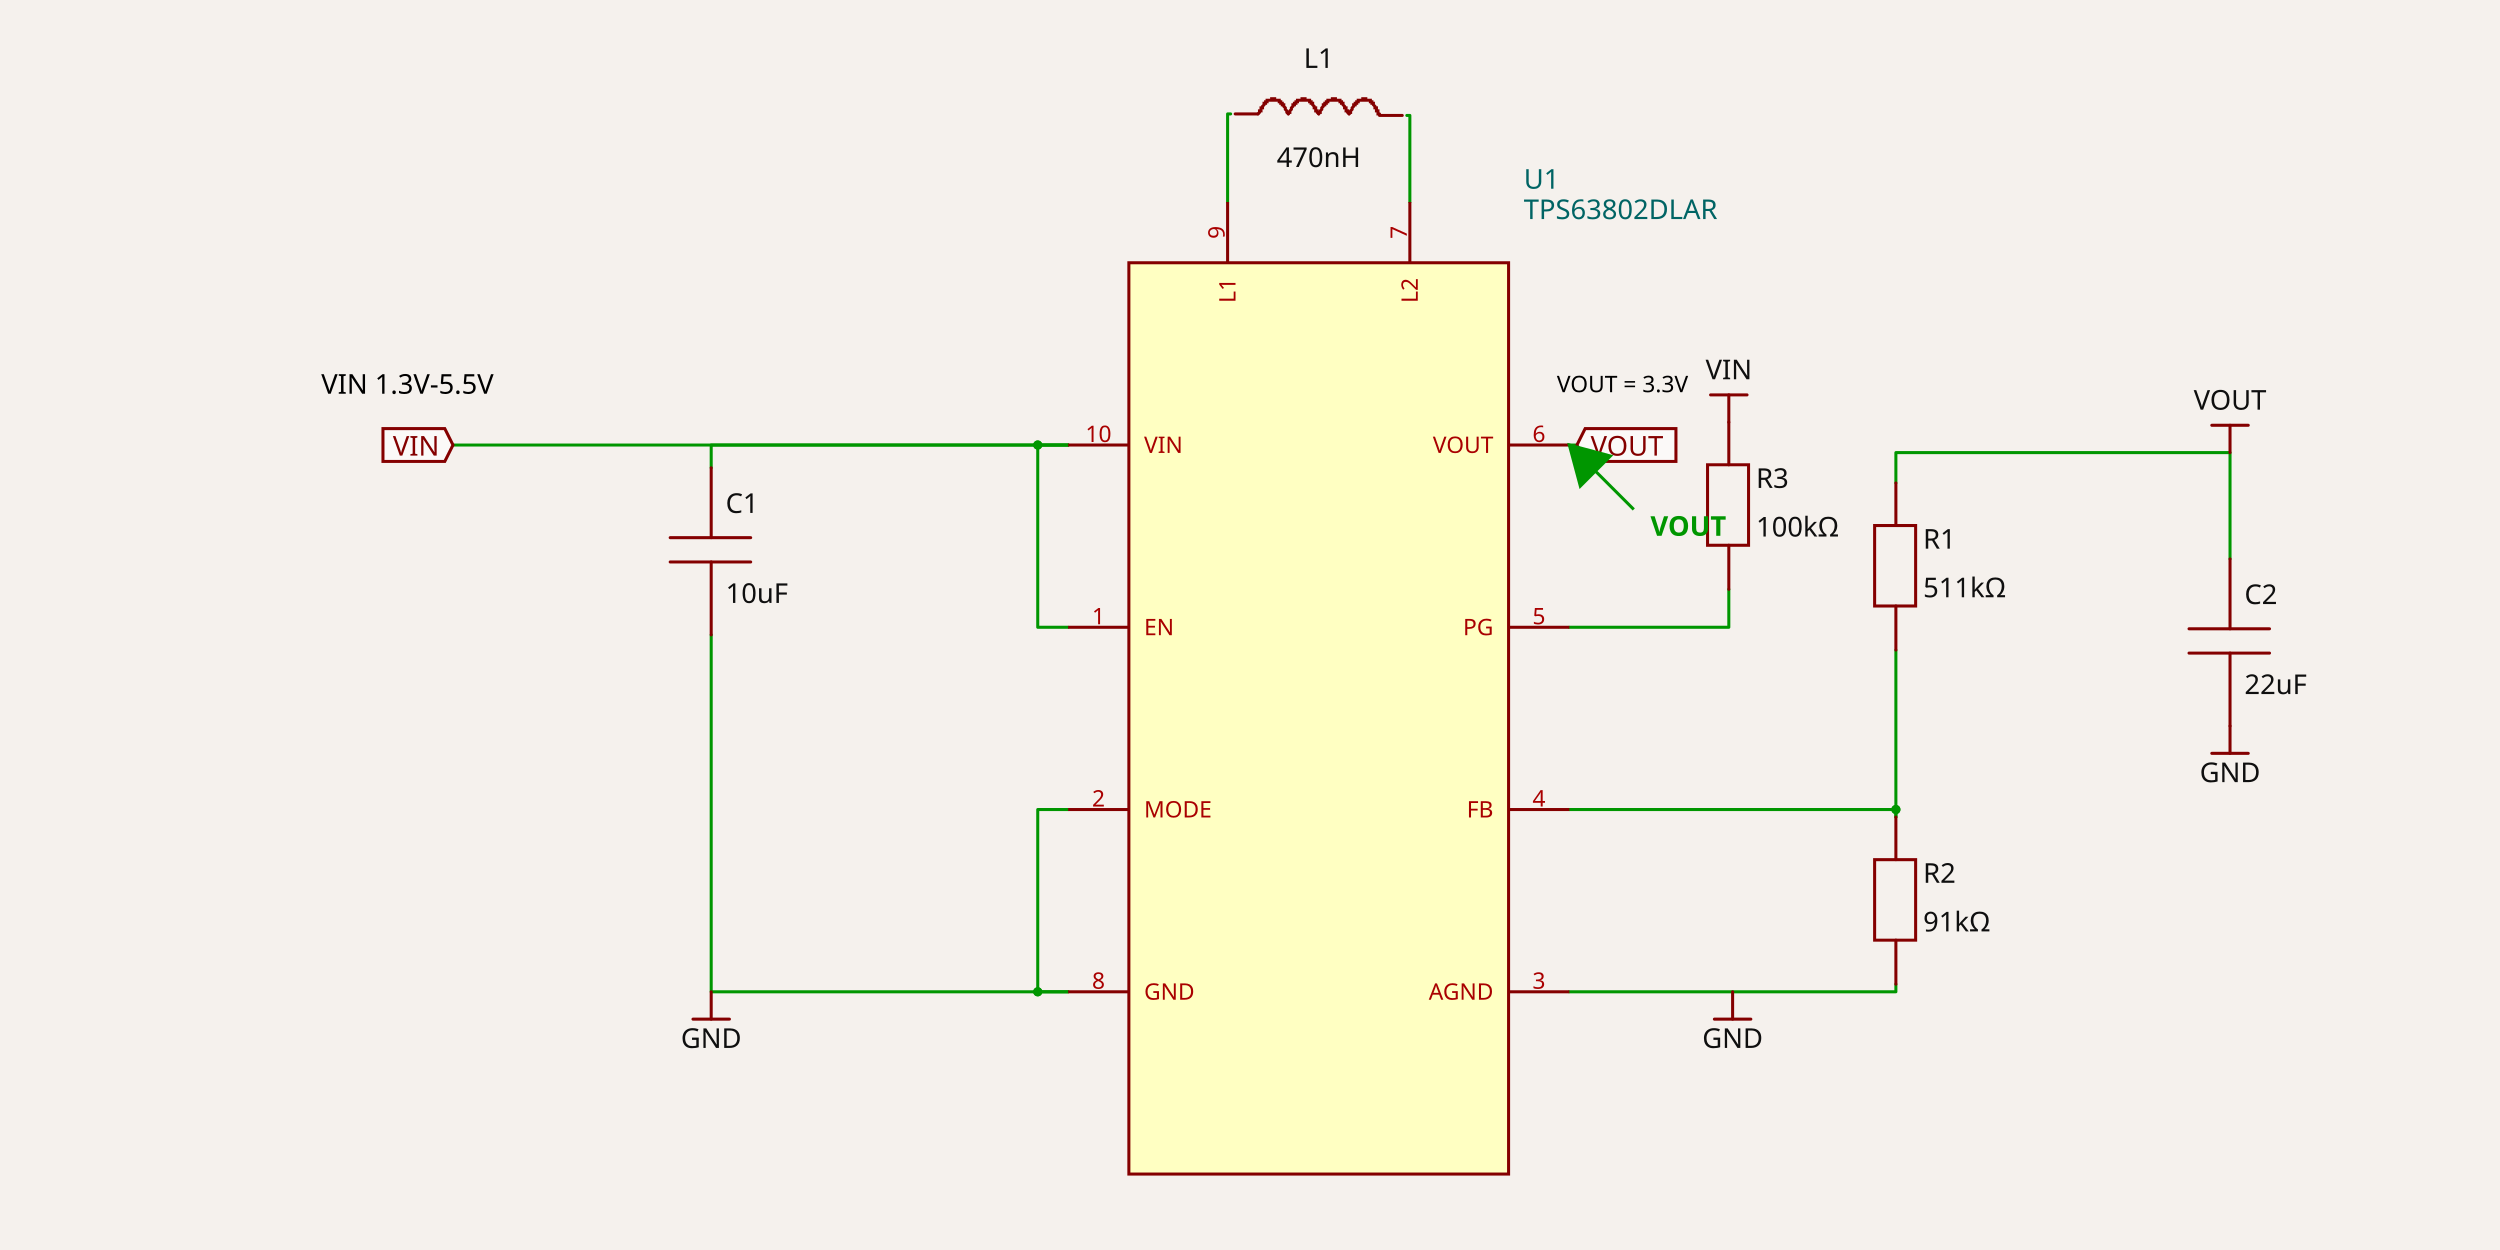
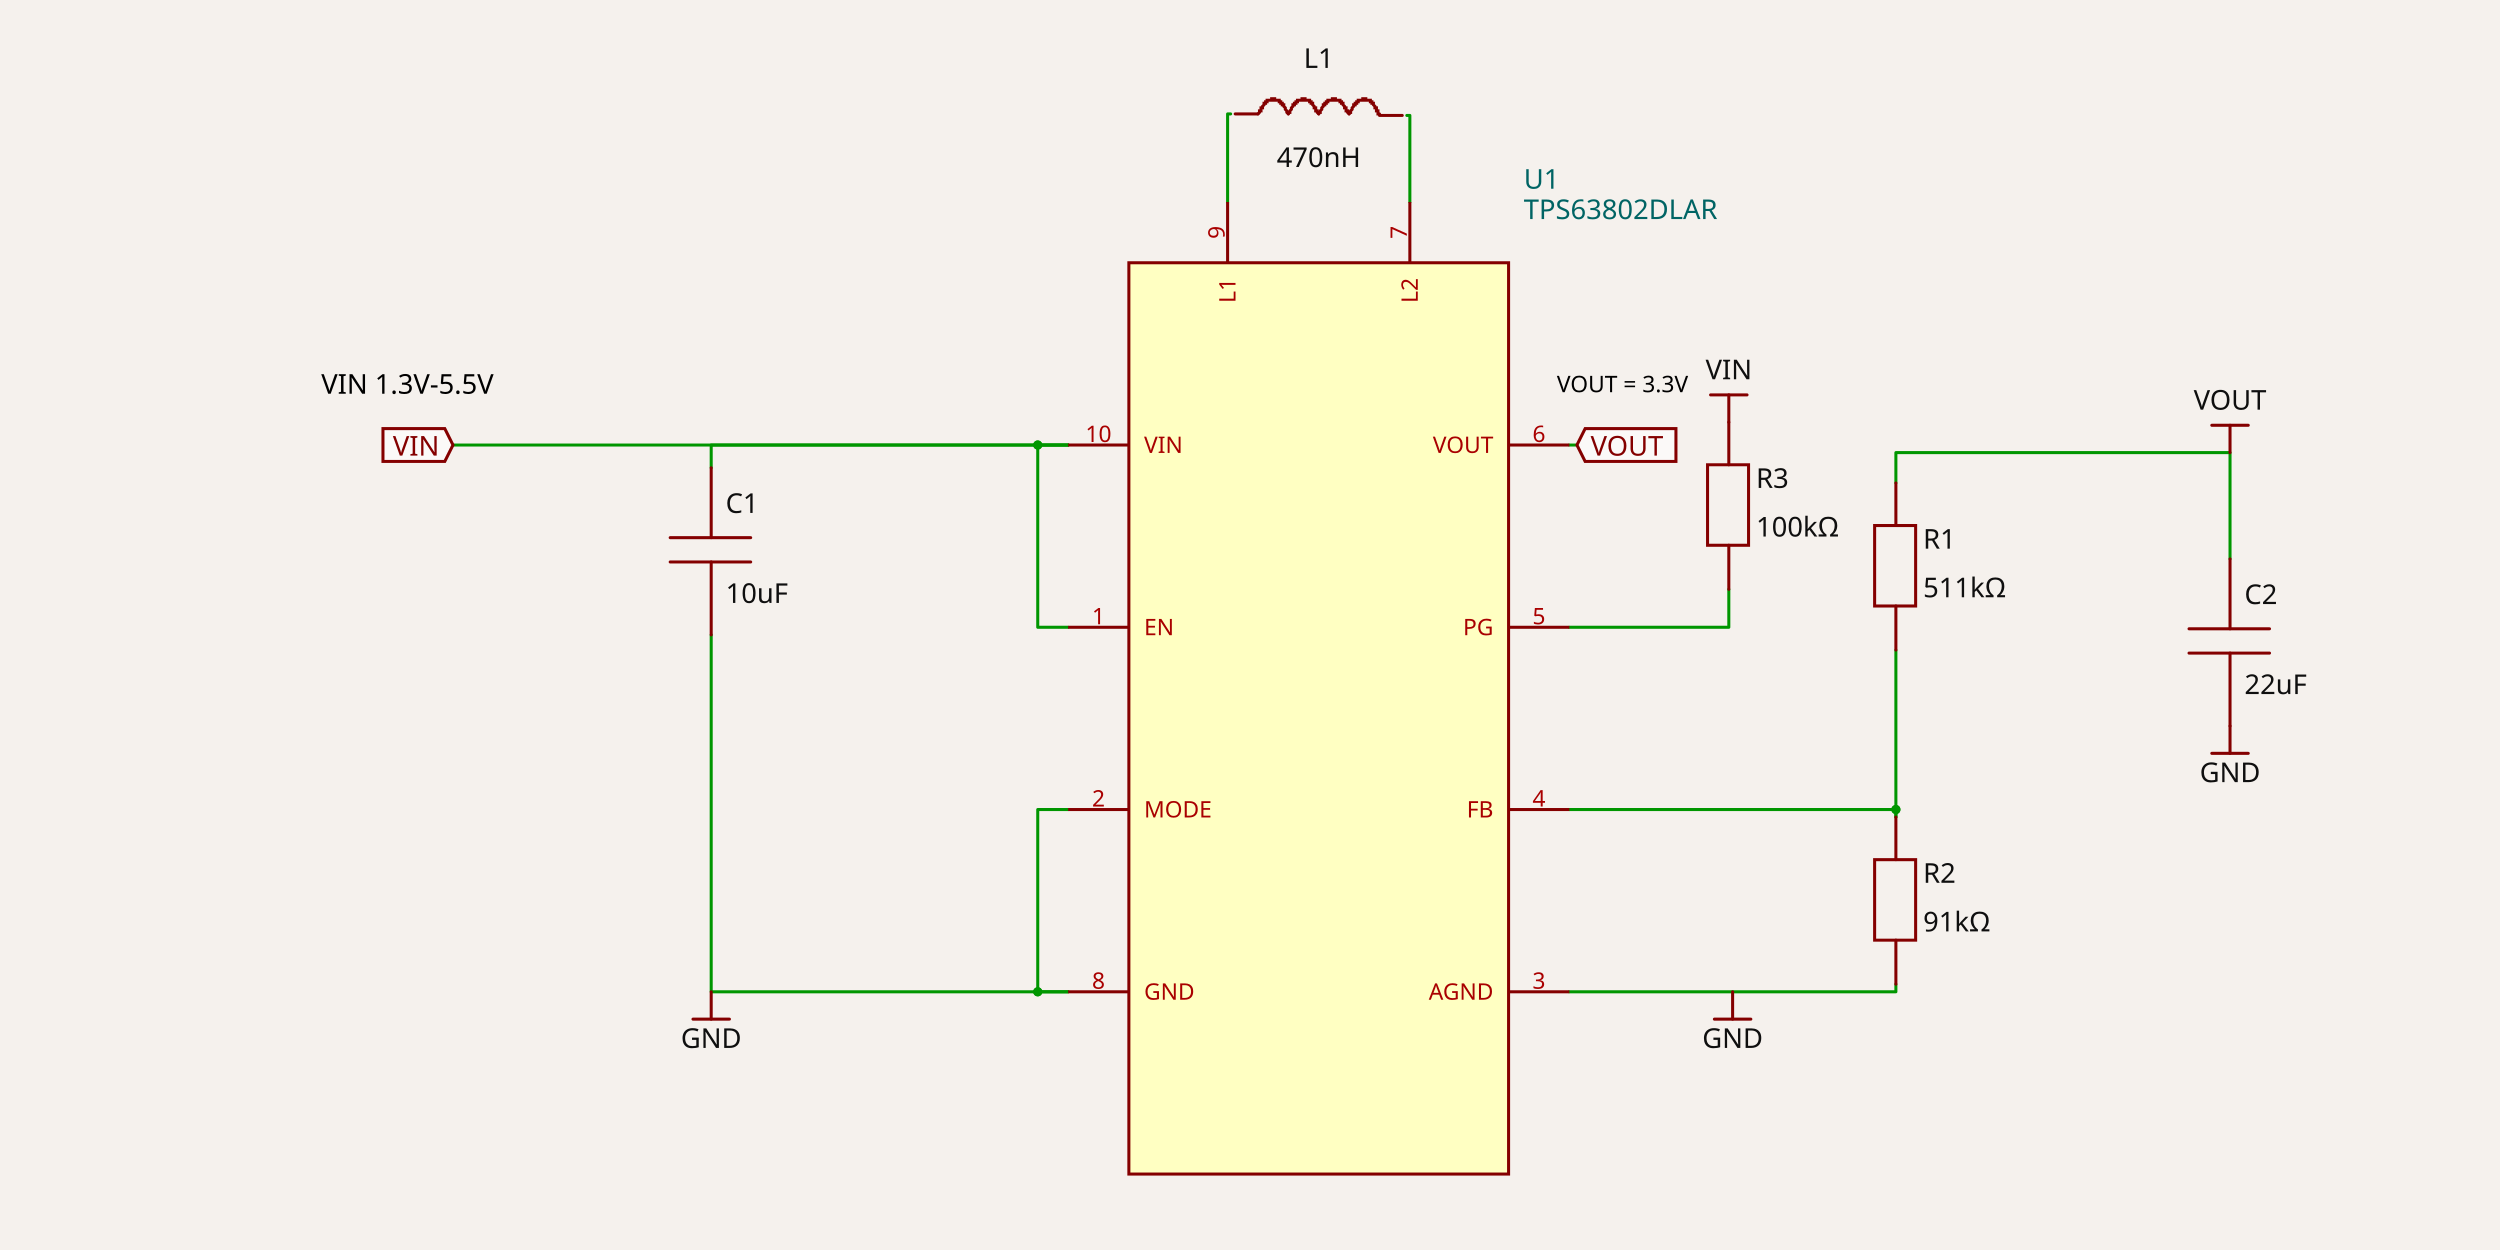
<svg xmlns="http://www.w3.org/2000/svg" width="1200" height="600" style="background-color: rgb(245, 241, 237)" data-real-to-screen-transform="matrix(72.9040097205,0,0,-72.9040097205,632.9890643985,344.8359659781)">
  <style>
              .boundary { fill: rgb(245, 241, 237); }
              .schematic-boundary { fill: none; stroke: #fff; }
              .component { fill: none; stroke: rgb(132, 0, 0); }
              .chip { fill: rgb(255, 255, 194); stroke: rgb(132, 0, 0); }
              .component-pin { fill: none; stroke: rgb(132, 0, 0); }
              /* Basic per-trace hover fallback */
              .trace:hover {
                filter: invert(1);
              }
              .trace:hover .trace-crossing-outline {
                opacity: 0;
              }
              .trace:hover .trace-junction {
                filter: invert(1);
              }
              /* Net-hover highlighting: when a trace or its overlays are hovered,
                 invert color for all traces (base + overlays) sharing the same
                 subcircuit connectivity key. Also hide crossing outline during hover. */
              svg:has(:is(g.trace[data-subcircuit-connectivity-map-key="unnamedsubcircuitsubcircuit_source_group_0_connectivity_net0"], g.trace-overlays[data-subcircuit-connectivity-map-key="unnamedsubcircuitsubcircuit_source_group_0_connectivity_net0"]):hover) :is(g.trace[data-subcircuit-connectivity-map-key="unnamedsubcircuitsubcircuit_source_group_0_connectivity_net0"], g.trace-overlays[data-subcircuit-connectivity-map-key="unnamedsubcircuitsubcircuit_source_group_0_connectivity_net0"]) { filter: invert(1); }
svg:has(:is(g.trace[data-subcircuit-connectivity-map-key="unnamedsubcircuitsubcircuit_source_group_0_connectivity_net0"], g.trace-overlays[data-subcircuit-connectivity-map-key="unnamedsubcircuitsubcircuit_source_group_0_connectivity_net0"]):hover) g.trace-overlays[data-subcircuit-connectivity-map-key="unnamedsubcircuitsubcircuit_source_group_0_connectivity_net0"] .trace-crossing-outline { opacity: 0; }
svg:has(:is(g.trace[data-subcircuit-connectivity-map-key="unnamedsubcircuitsubcircuit_source_group_0_connectivity_net1"], g.trace-overlays[data-subcircuit-connectivity-map-key="unnamedsubcircuitsubcircuit_source_group_0_connectivity_net1"]):hover) :is(g.trace[data-subcircuit-connectivity-map-key="unnamedsubcircuitsubcircuit_source_group_0_connectivity_net1"], g.trace-overlays[data-subcircuit-connectivity-map-key="unnamedsubcircuitsubcircuit_source_group_0_connectivity_net1"]) { filter: invert(1); }
svg:has(:is(g.trace[data-subcircuit-connectivity-map-key="unnamedsubcircuitsubcircuit_source_group_0_connectivity_net1"], g.trace-overlays[data-subcircuit-connectivity-map-key="unnamedsubcircuitsubcircuit_source_group_0_connectivity_net1"]):hover) g.trace-overlays[data-subcircuit-connectivity-map-key="unnamedsubcircuitsubcircuit_source_group_0_connectivity_net1"] .trace-crossing-outline { opacity: 0; }
svg:has(:is(g.trace[data-subcircuit-connectivity-map-key="unnamedsubcircuitsubcircuit_source_group_0_connectivity_net2"], g.trace-overlays[data-subcircuit-connectivity-map-key="unnamedsubcircuitsubcircuit_source_group_0_connectivity_net2"]):hover) :is(g.trace[data-subcircuit-connectivity-map-key="unnamedsubcircuitsubcircuit_source_group_0_connectivity_net2"], g.trace-overlays[data-subcircuit-connectivity-map-key="unnamedsubcircuitsubcircuit_source_group_0_connectivity_net2"]) { filter: invert(1); }
svg:has(:is(g.trace[data-subcircuit-connectivity-map-key="unnamedsubcircuitsubcircuit_source_group_0_connectivity_net2"], g.trace-overlays[data-subcircuit-connectivity-map-key="unnamedsubcircuitsubcircuit_source_group_0_connectivity_net2"]):hover) g.trace-overlays[data-subcircuit-connectivity-map-key="unnamedsubcircuitsubcircuit_source_group_0_connectivity_net2"] .trace-crossing-outline { opacity: 0; }
svg:has(:is(g.trace[data-subcircuit-connectivity-map-key="unnamedsubcircuitsubcircuit_source_group_0_connectivity_net3"], g.trace-overlays[data-subcircuit-connectivity-map-key="unnamedsubcircuitsubcircuit_source_group_0_connectivity_net3"]):hover) :is(g.trace[data-subcircuit-connectivity-map-key="unnamedsubcircuitsubcircuit_source_group_0_connectivity_net3"], g.trace-overlays[data-subcircuit-connectivity-map-key="unnamedsubcircuitsubcircuit_source_group_0_connectivity_net3"]) { filter: invert(1); }
svg:has(:is(g.trace[data-subcircuit-connectivity-map-key="unnamedsubcircuitsubcircuit_source_group_0_connectivity_net3"], g.trace-overlays[data-subcircuit-connectivity-map-key="unnamedsubcircuitsubcircuit_source_group_0_connectivity_net3"]):hover) g.trace-overlays[data-subcircuit-connectivity-map-key="unnamedsubcircuitsubcircuit_source_group_0_connectivity_net3"] .trace-crossing-outline { opacity: 0; }
svg:has(:is(g.trace[data-subcircuit-connectivity-map-key="unnamedsubcircuitsubcircuit_source_group_0_connectivity_net4"], g.trace-overlays[data-subcircuit-connectivity-map-key="unnamedsubcircuitsubcircuit_source_group_0_connectivity_net4"]):hover) :is(g.trace[data-subcircuit-connectivity-map-key="unnamedsubcircuitsubcircuit_source_group_0_connectivity_net4"], g.trace-overlays[data-subcircuit-connectivity-map-key="unnamedsubcircuitsubcircuit_source_group_0_connectivity_net4"]) { filter: invert(1); }
svg:has(:is(g.trace[data-subcircuit-connectivity-map-key="unnamedsubcircuitsubcircuit_source_group_0_connectivity_net4"], g.trace-overlays[data-subcircuit-connectivity-map-key="unnamedsubcircuitsubcircuit_source_group_0_connectivity_net4"]):hover) g.trace-overlays[data-subcircuit-connectivity-map-key="unnamedsubcircuitsubcircuit_source_group_0_connectivity_net4"] .trace-crossing-outline { opacity: 0; }
svg:has(:is(g.trace[data-subcircuit-connectivity-map-key="unnamedsubcircuitsubcircuit_source_group_0_connectivity_net5"], g.trace-overlays[data-subcircuit-connectivity-map-key="unnamedsubcircuitsubcircuit_source_group_0_connectivity_net5"]):hover) :is(g.trace[data-subcircuit-connectivity-map-key="unnamedsubcircuitsubcircuit_source_group_0_connectivity_net5"], g.trace-overlays[data-subcircuit-connectivity-map-key="unnamedsubcircuitsubcircuit_source_group_0_connectivity_net5"]) { filter: invert(1); }
svg:has(:is(g.trace[data-subcircuit-connectivity-map-key="unnamedsubcircuitsubcircuit_source_group_0_connectivity_net5"], g.trace-overlays[data-subcircuit-connectivity-map-key="unnamedsubcircuitsubcircuit_source_group_0_connectivity_net5"]):hover) g.trace-overlays[data-subcircuit-connectivity-map-key="unnamedsubcircuitsubcircuit_source_group_0_connectivity_net5"] .trace-crossing-outline { opacity: 0; }
svg:has(:is(g.trace[data-subcircuit-connectivity-map-key="unnamedsubcircuitsubcircuit_source_group_0_connectivity_net6"], g.trace-overlays[data-subcircuit-connectivity-map-key="unnamedsubcircuitsubcircuit_source_group_0_connectivity_net6"]):hover) :is(g.trace[data-subcircuit-connectivity-map-key="unnamedsubcircuitsubcircuit_source_group_0_connectivity_net6"], g.trace-overlays[data-subcircuit-connectivity-map-key="unnamedsubcircuitsubcircuit_source_group_0_connectivity_net6"]) { filter: invert(1); }
svg:has(:is(g.trace[data-subcircuit-connectivity-map-key="unnamedsubcircuitsubcircuit_source_group_0_connectivity_net6"], g.trace-overlays[data-subcircuit-connectivity-map-key="unnamedsubcircuitsubcircuit_source_group_0_connectivity_net6"]):hover) g.trace-overlays[data-subcircuit-connectivity-map-key="unnamedsubcircuitsubcircuit_source_group_0_connectivity_net6"] .trace-crossing-outline { opacity: 0; }
svg:has(:is(g.trace[data-subcircuit-connectivity-map-key="undefined"], g.trace-overlays[data-subcircuit-connectivity-map-key="undefined"]):hover) :is(g.trace[data-subcircuit-connectivity-map-key="undefined"], g.trace-overlays[data-subcircuit-connectivity-map-key="undefined"]) { filter: invert(1); }
svg:has(:is(g.trace[data-subcircuit-connectivity-map-key="undefined"], g.trace-overlays[data-subcircuit-connectivity-map-key="undefined"]):hover) g.trace-overlays[data-subcircuit-connectivity-map-key="undefined"] .trace-crossing-outline { opacity: 0; }
              .text { font-family: sans-serif; fill: rgb(0, 150, 0); }
              .pin-number { fill: rgb(169, 0, 0); }
              .port-label { fill: rgb(0, 100, 100); }
              .component-name { fill: rgb(0, 100, 100); }
            </style>
  <rect class="boundary" x="0" y="0" width="1200" height="600" />
  <g class="trace" data-layer="base" data-circuit-json-type="schematic_trace" data-schematic-trace-id="schematic_trace_0" data-subcircuit-connectivity-map-key="unnamedsubcircuitsubcircuit_source_group_0_connectivity_net0">
    <path d="M 512.697 213.609 L 217.436 213.609" class="trace-invisible-hover-outline" stroke="rgb(0, 150, 0)" fill="none" stroke-width="11.665px" stroke-linecap="round" opacity="0" stroke-linejoin="round" />
    <path d="M 512.697 213.609 L 217.436 213.609" stroke="rgb(0, 150, 0)" fill="none" stroke-width="1.458px" stroke-linecap="round" stroke-linejoin="round" />
  </g>
  <g class="trace" data-layer="base" data-circuit-json-type="schematic_trace" data-schematic-trace-id="schematic_trace_1" data-subcircuit-connectivity-map-key="unnamedsubcircuitsubcircuit_source_group_0_connectivity_net1">
    <path d="M 753.281 213.609 L 756.926 213.609" class="trace-invisible-hover-outline" stroke="rgb(0, 150, 0)" fill="none" stroke-width="11.665px" stroke-linecap="round" opacity="0" stroke-linejoin="round" />
    <path d="M 753.281 213.609 L 756.926 213.609" stroke="rgb(0, 150, 0)" fill="none" stroke-width="1.458px" stroke-linecap="round" stroke-linejoin="round" />
  </g>
  <g class="trace" data-layer="base" data-circuit-json-type="schematic_trace" data-schematic-trace-id="schematic_trace_2" data-subcircuit-connectivity-map-key="unnamedsubcircuitsubcircuit_source_group_0_connectivity_net2">
    <path d="M 589.247 96.962 L 589.247 54.678 L 590.705 54.678" class="trace-invisible-hover-outline" stroke="rgb(0, 150, 0)" fill="none" stroke-width="11.665px" stroke-linecap="round" opacity="0" stroke-linejoin="round" />
    <path d="M 589.247 96.962 L 589.247 54.678 L 590.705 54.678" stroke="rgb(0, 150, 0)" fill="none" stroke-width="1.458px" stroke-linecap="round" stroke-linejoin="round" />
  </g>
  <g class="trace" data-layer="base" data-circuit-json-type="schematic_trace" data-schematic-trace-id="schematic_trace_3" data-subcircuit-connectivity-map-key="unnamedsubcircuitsubcircuit_source_group_0_connectivity_net3">
    <path d="M 676.731 96.962 L 676.731 55.407 L 675.273 55.407" class="trace-invisible-hover-outline" stroke="rgb(0, 150, 0)" fill="none" stroke-width="11.665px" stroke-linecap="round" opacity="0" stroke-linejoin="round" />
    <path d="M 676.731 96.962 L 676.731 55.407 L 675.273 55.407" stroke="rgb(0, 150, 0)" fill="none" stroke-width="1.458px" stroke-linecap="round" stroke-linejoin="round" />
  </g>
  <g class="trace" data-layer="base" data-circuit-json-type="schematic_trace" data-schematic-trace-id="schematic_trace_4" data-subcircuit-connectivity-map-key="unnamedsubcircuitsubcircuit_source_group_0_connectivity_net0">
    <path d="M 512.697 213.609 L 498.117 213.609 L 498.117 301.094 L 512.697 301.094" class="trace-invisible-hover-outline" stroke="rgb(0, 150, 0)" fill="none" stroke-width="11.665px" stroke-linecap="round" opacity="0" stroke-linejoin="round" />
    <path d="M 512.697 213.609 L 498.117 213.609 L 498.117 301.094 L 512.697 301.094" stroke="rgb(0, 150, 0)" fill="none" stroke-width="1.458px" stroke-linecap="round" stroke-linejoin="round" />
  </g>
  <g class="trace" data-layer="base" data-circuit-json-type="schematic_trace" data-schematic-trace-id="schematic_trace_5" data-subcircuit-connectivity-map-key="unnamedsubcircuitsubcircuit_source_group_0_connectivity_net4">
    <path d="M 753.281 301.094 L 829.83 301.094 L 829.83 282.868" class="trace-invisible-hover-outline" stroke="rgb(0, 150, 0)" fill="none" stroke-width="11.665px" stroke-linecap="round" opacity="0" stroke-linejoin="round" />
    <path d="M 753.281 301.094 L 829.83 301.094 L 829.83 282.868" stroke="rgb(0, 150, 0)" fill="none" stroke-width="1.458px" stroke-linecap="round" stroke-linejoin="round" />
  </g>
  <g class="trace" data-layer="base" data-circuit-json-type="schematic_trace" data-schematic-trace-id="schematic_trace_6" data-subcircuit-connectivity-map-key="unnamedsubcircuitsubcircuit_source_group_0_connectivity_net5">
    <path d="M 910.024 392.224 L 910.024 312.029" class="trace-invisible-hover-outline" stroke="rgb(0, 150, 0)" fill="none" stroke-width="11.665px" stroke-linecap="round" opacity="0" stroke-linejoin="round" />
    <path d="M 910.024 392.224 L 910.024 312.029" stroke="rgb(0, 150, 0)" fill="none" stroke-width="1.458px" stroke-linecap="round" stroke-linejoin="round" />
  </g>
  <g class="trace" data-layer="base" data-circuit-json-type="schematic_trace" data-schematic-trace-id="schematic_trace_7" data-subcircuit-connectivity-map-key="unnamedsubcircuitsubcircuit_source_group_0_connectivity_net5">
    <path d="M 753.281 388.578 L 910.024 388.578 L 910.024 392.224" class="trace-invisible-hover-outline" stroke="rgb(0, 150, 0)" fill="none" stroke-width="11.665px" stroke-linecap="round" opacity="0" stroke-linejoin="round" />
    <path d="M 753.281 388.578 L 910.024 388.578 L 910.024 392.224" stroke="rgb(0, 150, 0)" fill="none" stroke-width="1.458px" stroke-linecap="round" stroke-linejoin="round" />
  </g>
  <g class="trace" data-layer="base" data-circuit-json-type="schematic_trace" data-schematic-trace-id="schematic_trace_8" data-subcircuit-connectivity-map-key="unnamedsubcircuitsubcircuit_source_group_0_connectivity_net6">
    <path d="M 753.281 476.063 L 910.024 476.063 L 910.024 472.418" class="trace-invisible-hover-outline" stroke="rgb(0, 150, 0)" fill="none" stroke-width="11.665px" stroke-linecap="round" opacity="0" stroke-linejoin="round" />
    <path d="M 753.281 476.063 L 910.024 476.063 L 910.024 472.418" stroke="rgb(0, 150, 0)" fill="none" stroke-width="1.458px" stroke-linecap="round" stroke-linejoin="round" />
  </g>
  <g class="trace" data-layer="base" data-circuit-json-type="schematic_trace" data-schematic-trace-id="schematic_trace_9" data-subcircuit-connectivity-map-key="unnamedsubcircuitsubcircuit_source_group_0_connectivity_net6">
    <path d="M 512.697 476.063 L 498.117 476.063 L 498.117 388.578 L 512.697 388.578" class="trace-invisible-hover-outline" stroke="rgb(0, 150, 0)" fill="none" stroke-width="11.665px" stroke-linecap="round" opacity="0" stroke-linejoin="round" />
    <path d="M 512.697 476.063 L 498.117 476.063 L 498.117 388.578 L 512.697 388.578" stroke="rgb(0, 150, 0)" fill="none" stroke-width="1.458px" stroke-linecap="round" stroke-linejoin="round" />
  </g>
  <g class="trace" data-layer="base" data-circuit-json-type="schematic_trace" data-schematic-trace-id="schematic_trace_10">
    <path d="M 341.373 224.544 L 341.373 213.609 L 512.697 213.609" class="trace-invisible-hover-outline" stroke="rgb(0, 150, 0)" fill="none" stroke-width="11.665px" stroke-linecap="round" opacity="0" stroke-linejoin="round" />
    <path d="M 341.373 224.544 L 341.373 213.609 L 512.697 213.609" stroke="rgb(0, 150, 0)" fill="none" stroke-width="1.458px" stroke-linecap="round" stroke-linejoin="round" />
  </g>
  <g class="trace" data-layer="base" data-circuit-json-type="schematic_trace" data-schematic-trace-id="schematic_trace_11">
    <path d="M 1070.413 268.287 L 1070.413 217.254 L 910.024 217.254 L 910.024 231.835" class="trace-invisible-hover-outline" stroke="rgb(0, 150, 0)" fill="none" stroke-width="11.665px" stroke-linecap="round" opacity="0" stroke-linejoin="round" />
    <path d="M 1070.413 268.287 L 1070.413 217.254 L 910.024 217.254 L 910.024 231.835" stroke="rgb(0, 150, 0)" fill="none" stroke-width="1.458px" stroke-linecap="round" stroke-linejoin="round" />
  </g>
  <g class="trace" data-layer="base" data-circuit-json-type="schematic_trace" data-schematic-trace-id="schematic_trace_12">
    <path d="M 341.373 304.739 L 341.373 476.063 L 512.697 476.063" class="trace-invisible-hover-outline" stroke="rgb(0, 150, 0)" fill="none" stroke-width="11.665px" stroke-linecap="round" opacity="0" stroke-linejoin="round" />
    <path d="M 341.373 304.739 L 341.373 476.063 L 512.697 476.063" stroke="rgb(0, 150, 0)" fill="none" stroke-width="1.458px" stroke-linecap="round" stroke-linejoin="round" />
  </g>
  <g class="trace-overlays" data-layer="overlay" data-circuit-json-type="schematic_trace" data-schematic-trace-id="schematic_trace_0" data-subcircuit-connectivity-map-key="unnamedsubcircuitsubcircuit_source_group_0_connectivity_net0" />
  <g class="trace-overlays" data-layer="overlay" data-circuit-json-type="schematic_trace" data-schematic-trace-id="schematic_trace_1" data-subcircuit-connectivity-map-key="unnamedsubcircuitsubcircuit_source_group_0_connectivity_net1" />
  <g class="trace-overlays" data-layer="overlay" data-circuit-json-type="schematic_trace" data-schematic-trace-id="schematic_trace_2" data-subcircuit-connectivity-map-key="unnamedsubcircuitsubcircuit_source_group_0_connectivity_net2" />
  <g class="trace-overlays" data-layer="overlay" data-circuit-json-type="schematic_trace" data-schematic-trace-id="schematic_trace_3" data-subcircuit-connectivity-map-key="unnamedsubcircuitsubcircuit_source_group_0_connectivity_net3" />
  <g class="trace-overlays" data-layer="overlay" data-circuit-json-type="schematic_trace" data-schematic-trace-id="schematic_trace_4" data-subcircuit-connectivity-map-key="unnamedsubcircuitsubcircuit_source_group_0_connectivity_net0">
    <circle cx="498.117" cy="213.609" r="2.187" class="trace-junction" fill="rgb(0, 150, 0)" />
  </g>
  <g class="trace-overlays" data-layer="overlay" data-circuit-json-type="schematic_trace" data-schematic-trace-id="schematic_trace_5" data-subcircuit-connectivity-map-key="unnamedsubcircuitsubcircuit_source_group_0_connectivity_net4" />
  <g class="trace-overlays" data-layer="overlay" data-circuit-json-type="schematic_trace" data-schematic-trace-id="schematic_trace_6" data-subcircuit-connectivity-map-key="unnamedsubcircuitsubcircuit_source_group_0_connectivity_net5">
    <circle cx="910.024" cy="388.578" r="2.187" class="trace-junction" fill="rgb(0, 150, 0)" />
  </g>
  <g class="trace-overlays" data-layer="overlay" data-circuit-json-type="schematic_trace" data-schematic-trace-id="schematic_trace_7" data-subcircuit-connectivity-map-key="unnamedsubcircuitsubcircuit_source_group_0_connectivity_net5">
    <circle cx="910.024" cy="388.578" r="2.187" class="trace-junction" fill="rgb(0, 150, 0)" />
  </g>
  <g class="trace-overlays" data-layer="overlay" data-circuit-json-type="schematic_trace" data-schematic-trace-id="schematic_trace_8" data-subcircuit-connectivity-map-key="unnamedsubcircuitsubcircuit_source_group_0_connectivity_net6" />
  <g class="trace-overlays" data-layer="overlay" data-circuit-json-type="schematic_trace" data-schematic-trace-id="schematic_trace_9" data-subcircuit-connectivity-map-key="unnamedsubcircuitsubcircuit_source_group_0_connectivity_net6">
    <circle cx="498.117" cy="476.063" r="2.187" class="trace-junction" fill="rgb(0, 150, 0)" />
  </g>
  <g class="trace-overlays" data-layer="overlay" data-circuit-json-type="schematic_trace" data-schematic-trace-id="schematic_trace_10">
    <circle cx="498.117" cy="213.609" r="2.187" class="trace-junction" fill="rgb(0, 150, 0)" />
  </g>
  <g class="trace-overlays" data-layer="overlay" data-circuit-json-type="schematic_trace" data-schematic-trace-id="schematic_trace_11" />
  <g class="trace-overlays" data-layer="overlay" data-circuit-json-type="schematic_trace" data-schematic-trace-id="schematic_trace_12">
    <circle cx="498.117" cy="476.063" r="2.187" class="trace-junction" fill="rgb(0, 150, 0)" />
  </g>
  <g data-circuit-json-type="schematic_component" data-schematic-component-id="schematic_component_0">
    <rect class="component chip" x="541.859" y="126.124" width="182.26" height="437.424" stroke-width="1.458px" fill="rgb(255, 255, 194)" stroke="rgb(132, 0, 0)" />
    <rect class="component-overlay" x="541.859" y="126.124" width="182.26" height="437.424" fill="transparent" />
    <text x="731.409" y="100.608" fill="#006464" text-anchor="start" dominant-baseline="middle" font-family="sans-serif" font-size="13.123px" transform="rotate(0, 731.4095, 100.6075)">TPS63802DLAR</text>
    <text x="731.409" y="86.027" fill="#006464" text-anchor="start" dominant-baseline="middle" font-family="sans-serif" font-size="13.123px" transform="rotate(0, 731.4095, 86.02673)">U1</text>
    <line class="component-pin" x1="541.859" y1="301.094" x2="512.697" y2="301.094" stroke-width="1.458px" />
    <g data-schematic-port-id="source_port_0">
      <rect x="511.239" y="299.635" width="2.916" height="2.916" opacity="0" />
    </g>
    <text class="pin-number" x="527.278" y="299.635" style="font-family: sans-serif;" fill="rgb(169, 0, 0)" text-anchor="middle" dominant-baseline="auto" font-size="10.936px" transform="">1</text>
    <text class="pin-number" x="549.149" y="301.094" style="font-family: sans-serif;" fill="rgb(169, 0, 0)" text-anchor="start" dominant-baseline="middle" font-size="10.936px" transform="">EN</text>
    <line class="component-pin" x1="541.859" y1="388.578" x2="512.697" y2="388.578" stroke-width="1.458px" />
    <g data-schematic-port-id="source_port_1">
      <rect x="511.239" y="387.12" width="2.916" height="2.916" opacity="0" />
    </g>
    <text class="pin-number" x="527.278" y="387.12" style="font-family: sans-serif;" fill="rgb(169, 0, 0)" text-anchor="middle" dominant-baseline="auto" font-size="10.936px" transform="">2</text>
    <text class="pin-number" x="549.149" y="388.578" style="font-family: sans-serif;" fill="rgb(169, 0, 0)" text-anchor="start" dominant-baseline="middle" font-size="10.936px" transform="">MODE</text>
    <line class="component-pin" x1="724.119" y1="476.063" x2="753.281" y2="476.063" stroke-width="1.458px" />
    <g data-schematic-port-id="source_port_2">
      <rect x="751.823" y="474.605" width="2.916" height="2.916" opacity="0" />
    </g>
    <text class="pin-number" x="738.7" y="474.605" style="font-family: sans-serif;" fill="rgb(169, 0, 0)" text-anchor="middle" dominant-baseline="auto" font-size="10.936px" transform="">3</text>
    <text class="pin-number" x="716.829" y="476.063" style="font-family: sans-serif;" fill="rgb(169, 0, 0)" text-anchor="end" dominant-baseline="middle" font-size="10.936px" transform="">AGND</text>
    <line class="component-pin" x1="724.119" y1="388.578" x2="753.281" y2="388.578" stroke-width="1.458px" />
    <g data-schematic-port-id="source_port_3">
      <rect x="751.823" y="387.12" width="2.916" height="2.916" opacity="0" />
    </g>
    <text class="pin-number" x="738.7" y="387.12" style="font-family: sans-serif;" fill="rgb(169, 0, 0)" text-anchor="middle" dominant-baseline="auto" font-size="10.936px" transform="">4</text>
    <text class="pin-number" x="716.829" y="388.578" style="font-family: sans-serif;" fill="rgb(169, 0, 0)" text-anchor="end" dominant-baseline="middle" font-size="10.936px" transform="">FB</text>
    <line class="component-pin" x1="724.119" y1="301.094" x2="753.281" y2="301.094" stroke-width="1.458px" />
    <g data-schematic-port-id="source_port_4">
      <rect x="751.823" y="299.635" width="2.916" height="2.916" opacity="0" />
    </g>
    <text class="pin-number" x="738.7" y="299.635" style="font-family: sans-serif;" fill="rgb(169, 0, 0)" text-anchor="middle" dominant-baseline="auto" font-size="10.936px" transform="">5</text>
    <text class="pin-number" x="716.829" y="301.094" style="font-family: sans-serif;" fill="rgb(169, 0, 0)" text-anchor="end" dominant-baseline="middle" font-size="10.936px" transform="">PG</text>
    <line class="component-pin" x1="724.119" y1="213.609" x2="753.281" y2="213.609" stroke-width="1.458px" />
    <g data-schematic-port-id="source_port_5">
      <rect x="751.823" y="212.151" width="2.916" height="2.916" opacity="0" />
    </g>
    <text class="pin-number" x="738.7" y="212.151" style="font-family: sans-serif;" fill="rgb(169, 0, 0)" text-anchor="middle" dominant-baseline="auto" font-size="10.936px" transform="">6</text>
    <text class="pin-number" x="716.829" y="213.609" style="font-family: sans-serif;" fill="rgb(169, 0, 0)" text-anchor="end" dominant-baseline="middle" font-size="10.936px" transform="">VOUT</text>
    <line class="component-pin" x1="676.731" y1="126.124" x2="676.731" y2="96.962" stroke-width="1.458px" />
    <g data-schematic-port-id="source_port_6">
      <rect x="675.273" y="95.504" width="2.916" height="2.916" opacity="0" />
    </g>
    <text class="pin-number" x="675.273" y="111.543" style="font-family: sans-serif;" fill="rgb(169, 0, 0)" text-anchor="middle" dominant-baseline="auto" font-size="10.936px" transform="rotate(-90 675.2734 111.5431)">7</text>
    <text class="pin-number" x="676.731" y="133.414" style="font-family: sans-serif;" fill="rgb(169, 0, 0)" text-anchor="end" dominant-baseline="middle" font-size="10.936px" transform="rotate(-90 676.7315 133.4143)">L2</text>
    <line class="component-pin" x1="541.859" y1="476.063" x2="512.697" y2="476.063" stroke-width="1.458px" />
    <g data-schematic-port-id="source_port_7">
      <rect x="511.239" y="474.605" width="2.916" height="2.916" opacity="0" />
    </g>
    <text class="pin-number" x="527.278" y="474.605" style="font-family: sans-serif;" fill="rgb(169, 0, 0)" text-anchor="middle" dominant-baseline="auto" font-size="10.936px" transform="">8</text>
    <text class="pin-number" x="549.149" y="476.063" style="font-family: sans-serif;" fill="rgb(169, 0, 0)" text-anchor="start" dominant-baseline="middle" font-size="10.936px" transform="">GND</text>
    <line class="component-pin" x1="589.247" y1="126.124" x2="589.247" y2="96.962" stroke-width="1.458px" />
    <g data-schematic-port-id="source_port_8">
      <rect x="587.789" y="95.504" width="2.916" height="2.916" opacity="0" />
    </g>
    <text class="pin-number" x="587.789" y="111.543" style="font-family: sans-serif;" fill="rgb(169, 0, 0)" text-anchor="middle" dominant-baseline="auto" font-size="10.936px" transform="rotate(-90 587.7886 111.5431)">9</text>
    <text class="pin-number" x="589.247" y="133.414" style="font-family: sans-serif;" fill="rgb(169, 0, 0)" text-anchor="end" dominant-baseline="middle" font-size="10.936px" transform="rotate(-90 589.2467 133.4143)">L1</text>
    <line class="component-pin" x1="541.859" y1="213.609" x2="512.697" y2="213.609" stroke-width="1.458px" />
    <g data-schematic-port-id="source_port_9">
      <rect x="511.239" y="212.151" width="2.916" height="2.916" opacity="0" />
    </g>
    <text class="pin-number" x="527.278" y="212.151" style="font-family: sans-serif;" fill="rgb(169, 0, 0)" text-anchor="middle" dominant-baseline="auto" font-size="10.936px" transform="">10</text>
    <text class="pin-number" x="549.149" y="213.609" style="font-family: sans-serif;" fill="rgb(169, 0, 0)" text-anchor="start" dominant-baseline="middle" font-size="10.936px" transform="">VIN</text>
  </g>
  <g data-circuit-json-type="schematic_component" data-schematic-component-id="schematic_component_1">
    <rect class="component-overlay" x="592.892" y="47.388" width="80.194" height="8.019" fill="transparent" />
    <path d="M 618.408 54.678 L 618.408 54.678 L 617.679 53.949 L 617.679 53.949 L 617.679 53.22 L 617.679 53.22 L 617.679 53.22 L 616.95 52.491 L 616.95 52.491 L 616.95 51.762 L 616.95 51.762 L 616.221 51.033 L 616.221 51.033 L 616.221 51.033 L 616.221 50.304 L 615.492 50.304 L 615.492 50.304 L 615.492 49.575 L 615.492 49.575 L 614.763 49.575 L 614.763 48.846 L 614.763 48.846 L 614.763 48.846 L 614.034 48.846 L 614.034 48.846 L 614.034 48.117 L 614.034 48.117 L 613.305 48.117 L 613.305 48.117 L 613.305 48.117 L 613.305 48.117 L 612.576 48.117 L 612.576 48.117 L 612.576 48.117 L 612.576 48.117 L 611.847 48.117 L 611.847 47.388 L 611.847 47.388 L 611.847 47.388 L 611.118 47.388 L 611.118 47.388 L 611.118 47.388 L 611.118 47.388 L 610.389 47.388 L 610.389 47.388 L 610.389 48.117 L 610.389 48.117 L 609.66 48.117 L 609.66 48.117 L 609.66 48.117 L 609.66 48.117 L 608.931 48.117 L 608.931 48.117 L 608.931 48.117 L 608.931 48.117 L 608.202 48.117 L 608.202 48.846 L 608.202 48.846 L 608.202 48.846 L 607.473 48.846 L 607.473 48.846 L 607.473 49.575 L 607.473 49.575 L 606.744 49.575 L 606.744 50.304 L 606.744 50.304 L 606.744 50.304 L 606.015 51.033 L 606.015 51.033 L 606.015 51.033 L 606.015 51.762 L 605.286 51.762 L 605.286 52.491 L 605.286 52.491 L 605.286 53.22 L 604.557 53.22 L 604.557 53.22 L 604.557 53.949 L 604.557 53.949 L 603.827 54.678 L 603.827 54.678" stroke="rgb(132, 0, 0)" fill="none" stroke-width="1.458px" stroke-linecap="round" />
    <path d="M 632.989 54.678 L 632.989 54.678 L 632.26 53.949 L 632.26 53.949 L 632.26 53.22 L 632.26 53.22 L 631.531 53.22 L 631.531 52.491 L 631.531 52.491 L 631.531 51.762 L 630.802 51.762 L 630.802 51.033 L 630.802 51.033 L 630.802 51.033 L 630.073 50.304 L 630.073 50.304 L 630.073 50.304 L 630.073 49.575 L 629.344 49.575 L 629.344 49.575 L 629.344 48.846 L 629.344 48.846 L 628.615 48.846 L 628.615 48.846 L 628.615 48.846 L 628.615 48.117 L 627.886 48.117 L 627.886 48.117 L 627.886 48.117 L 627.886 48.117 L 627.157 48.117 L 627.157 48.117 L 627.157 48.117 L 627.157 48.117 L 626.428 48.117 L 626.428 48.117 L 626.428 47.388 L 626.428 47.388 L 625.699 47.388 L 625.699 47.388 L 625.699 47.388 L 625.699 47.388 L 624.97 47.388 L 624.97 47.388 L 624.97 47.388 L 624.97 48.117 L 624.241 48.117 L 624.241 48.117 L 624.241 48.117 L 624.241 48.117 L 623.512 48.117 L 623.512 48.117 L 623.512 48.117 L 623.512 48.117 L 622.783 48.117 L 622.783 48.117 L 622.783 48.846 L 622.783 48.846 L 622.053 48.846 L 622.053 48.846 L 622.053 48.846 L 622.053 49.575 L 621.324 49.575 L 621.324 49.575 L 621.324 50.304 L 621.324 50.304 L 620.595 50.304 L 620.595 51.033 L 620.595 51.033 L 620.595 51.033 L 619.866 51.762 L 619.866 51.762 L 619.866 52.491 L 619.866 52.491 L 619.137 53.22 L 619.137 53.22 L 619.137 53.22 L 619.137 53.949 L 618.408 53.949 L 618.408 54.678 L 618.408 54.678" stroke="rgb(132, 0, 0)" fill="none" stroke-width="1.458px" stroke-linecap="round" />
    <path d="M 647.57 54.678 L 647.57 54.678 L 646.841 53.949 L 646.841 53.949 L 646.841 53.22 L 646.841 53.22 L 646.112 53.22 L 646.112 52.491 L 646.112 52.491 L 646.112 51.762 L 645.383 51.762 L 645.383 51.033 L 645.383 51.033 L 645.383 51.033 L 644.654 50.304 L 644.654 50.304 L 644.654 50.304 L 644.654 49.575 L 643.925 49.575 L 643.925 49.575 L 643.925 48.846 L 643.925 48.846 L 643.196 48.846 L 643.196 48.846 L 643.196 48.846 L 643.196 48.117 L 642.467 48.117 L 642.467 48.117 L 642.467 48.117 L 642.467 48.117 L 641.738 48.117 L 641.738 48.117 L 641.738 48.117 L 641.738 48.117 L 641.009 48.117 L 641.009 48.117 L 641.009 47.388 L 641.009 47.388 L 640.279 47.388 L 640.279 47.388 L 640.279 47.388 L 640.279 47.388 L 639.55 47.388 L 639.55 47.388 L 639.55 47.388 L 639.55 48.117 L 638.821 48.117 L 638.821 48.117 L 638.821 48.117 L 638.821 48.117 L 638.092 48.117 L 638.092 48.117 L 638.092 48.117 L 638.092 48.117 L 637.363 48.117 L 637.363 48.117 L 637.363 48.846 L 637.363 48.846 L 636.634 48.846 L 636.634 48.846 L 636.634 48.846 L 636.634 49.575 L 635.905 49.575 L 635.905 49.575 L 635.905 50.304 L 635.905 50.304 L 635.176 50.304 L 635.176 51.033 L 635.176 51.033 L 635.176 51.033 L 634.447 51.762 L 634.447 51.762 L 634.447 52.491 L 634.447 52.491 L 633.718 53.22 L 633.718 53.22 L 633.718 53.22 L 633.718 53.949 L 632.989 53.949 L 632.989 54.678 L 632.989 54.678" stroke="rgb(132, 0, 0)" fill="none" stroke-width="1.458px" stroke-linecap="round" />
    <path d="M 662.151 54.678 L 661.422 54.678 L 661.422 53.949 L 661.422 53.949 L 661.422 53.22 L 661.422 53.22 L 660.693 53.22 L 660.693 52.491 L 660.693 52.491 L 660.693 51.762 L 659.964 51.762 L 659.964 51.033 L 659.964 51.033 L 659.964 51.033 L 659.235 50.304 L 659.235 50.304 L 659.235 50.304 L 659.235 49.575 L 658.505 49.575 L 658.505 49.575 L 658.505 48.846 L 658.505 48.846 L 657.776 48.846 L 657.776 48.846 L 657.776 48.846 L 657.776 48.117 L 657.047 48.117 L 657.047 48.117 L 657.047 48.117 L 657.047 48.117 L 656.318 48.117 L 656.318 48.117 L 656.318 48.117 L 656.318 48.117 L 655.589 48.117 L 655.589 48.117 L 655.589 47.388 L 655.589 47.388 L 654.86 47.388 L 654.86 47.388 L 654.86 47.388 L 654.86 47.388 L 654.131 47.388 L 654.131 47.388 L 654.131 47.388 L 654.131 48.117 L 653.402 48.117 L 653.402 48.117 L 653.402 48.117 L 653.402 48.117 L 652.673 48.117 L 652.673 48.117 L 652.673 48.117 L 652.673 48.117 L 651.944 48.117 L 651.944 48.117 L 651.944 48.846 L 651.944 48.846 L 651.215 48.846 L 651.215 48.846 L 651.215 48.846 L 651.215 49.575 L 650.486 49.575 L 650.486 49.575 L 650.486 50.304 L 650.486 50.304 L 649.757 50.304 L 649.757 51.033 L 649.757 51.033 L 649.757 51.033 L 649.028 51.762 L 649.028 51.762 L 649.028 52.491 L 649.028 52.491 L 648.299 53.22 L 648.299 53.22 L 648.299 53.22 L 648.299 53.949 L 647.57 53.949 L 647.57 54.678 L 647.57 54.678" stroke="rgb(132, 0, 0)" fill="none" stroke-width="1.458px" stroke-linecap="round" />
    <path d="M 603.827 54.678 L 592.892 54.678" stroke="rgb(132, 0, 0)" fill="none" stroke-width="1.458px" stroke-linecap="round" />
    <path d="M 673.086 55.407 L 662.151 55.407" stroke="rgb(132, 0, 0)" fill="none" stroke-width="1.458px" stroke-linecap="round" />
    <text x="632.989" y="36.452" stroke="rgb(245, 241, 237)" stroke-width="1.458px" paint-order="stroke" fill="rgb(15, 15, 15)" font-family="sans-serif" text-anchor="middle" dominant-baseline="ideographic" font-size="13.123px">L1</text>
    <text x="632.989" y="69.988" fill="rgb(15, 15, 15)" font-family="sans-serif" text-anchor="middle" dominant-baseline="hanging" font-size="13.123px">470nH</text>
  </g>
  <g data-circuit-json-type="schematic_component" data-schematic-component-id="schematic_component_2">
    <rect class="component-overlay" x="321.689" y="224.544" width="38.639" height="80.194" fill="transparent" />
    <path d="M 341.373 304.739 L 341.373 269.745" stroke="rgb(132, 0, 0)" fill="none" stroke-width="1.458px" stroke-linecap="round" />
    <path d="M 341.373 258.08 L 341.373 224.544" stroke="rgb(132, 0, 0)" fill="none" stroke-width="1.458px" stroke-linecap="round" />
    <path d="M 360.328 269.745 L 321.689 269.745" stroke="rgb(132, 0, 0)" fill="none" stroke-width="1.458px" stroke-linecap="round" />
    <path d="M 360.328 258.08 L 321.689 258.08" stroke="rgb(132, 0, 0)" fill="none" stroke-width="1.458px" stroke-linecap="round" />
    <text x="348.299" y="250.061" stroke="rgb(245, 241, 237)" stroke-width="1.458px" paint-order="stroke" fill="rgb(15, 15, 15)" font-family="sans-serif" text-anchor="start" dominant-baseline="ideographic" font-size="13.123px">C1</text>
    <text x="348.299" y="279.222" fill="rgb(15, 15, 15)" font-family="sans-serif" text-anchor="start" dominant-baseline="hanging" font-size="13.123px">10uF</text>
  </g>
  <g data-circuit-json-type="schematic_component" data-schematic-component-id="schematic_component_3">
    <rect class="component-overlay" x="1050.729" y="268.287" width="38.639" height="80.194" fill="transparent" />
    <path d="M 1070.413 348.481 L 1070.413 313.487" stroke="rgb(132, 0, 0)" fill="none" stroke-width="1.458px" stroke-linecap="round" />
    <path d="M 1070.413 301.823 L 1070.413 268.287" stroke="rgb(132, 0, 0)" fill="none" stroke-width="1.458px" stroke-linecap="round" />
    <path d="M 1089.368 313.487 L 1050.729 313.487" stroke="rgb(132, 0, 0)" fill="none" stroke-width="1.458px" stroke-linecap="round" />
    <path d="M 1089.368 301.823 L 1050.729 301.823" stroke="rgb(132, 0, 0)" fill="none" stroke-width="1.458px" stroke-linecap="round" />
    <text x="1077.339" y="293.803" stroke="rgb(245, 241, 237)" stroke-width="1.458px" paint-order="stroke" fill="rgb(15, 15, 15)" font-family="sans-serif" text-anchor="start" dominant-baseline="ideographic" font-size="13.123px">C2</text>
    <text x="1077.339" y="322.965" fill="rgb(15, 15, 15)" font-family="sans-serif" text-anchor="start" dominant-baseline="hanging" font-size="13.123px">22uF</text>
  </g>
  <g data-circuit-json-type="schematic_component" data-schematic-component-id="schematic_component_4">
    <rect class="component-overlay" x="899.818" y="231.835" width="19.684" height="80.194" fill="transparent" />
    <path d="M 910.024 231.835 L 910.024 252.248" stroke="rgb(132, 0, 0)" fill="none" stroke-width="1.458px" stroke-linecap="round" />
    <path d="M 910.024 290.887 L 910.024 312.029" stroke="rgb(132, 0, 0)" fill="none" stroke-width="1.458px" stroke-linecap="round" />
    <path d="M 919.502 271.932 L 919.502 290.887 L 899.818 290.887 L 899.818 252.248 L 919.502 252.248 L 919.502 271.932" stroke="rgb(132, 0, 0)" fill="none" stroke-width="1.458px" stroke-linecap="round" />
    <text x="923.107" y="258.809" stroke="rgb(245, 241, 237)" stroke-width="1.458px" paint-order="stroke" fill="rgb(15, 15, 15)" font-family="sans-serif" text-anchor="start" dominant-baseline="middle" font-size="13.123px">R1</text>
    <text x="923.107" y="282.139" fill="rgb(15, 15, 15)" font-family="sans-serif" text-anchor="start" dominant-baseline="middle" font-size="13.123px">511kΩ</text>
  </g>
  <g data-circuit-json-type="schematic_component" data-schematic-component-id="schematic_component_5">
    <rect class="component-overlay" x="899.818" y="392.224" width="19.684" height="80.194" fill="transparent" />
    <path d="M 910.024 392.224 L 910.024 412.637" stroke="rgb(132, 0, 0)" fill="none" stroke-width="1.458px" stroke-linecap="round" />
    <path d="M 910.024 451.276 L 910.024 472.418" stroke="rgb(132, 0, 0)" fill="none" stroke-width="1.458px" stroke-linecap="round" />
    <path d="M 919.502 432.321 L 919.502 451.276 L 899.818 451.276 L 899.818 412.637 L 919.502 412.637 L 919.502 432.321" stroke="rgb(132, 0, 0)" fill="none" stroke-width="1.458px" stroke-linecap="round" />
    <text x="923.107" y="419.198" stroke="rgb(245, 241, 237)" stroke-width="1.458px" paint-order="stroke" fill="rgb(15, 15, 15)" font-family="sans-serif" text-anchor="start" dominant-baseline="middle" font-size="13.123px">R2</text>
    <text x="923.107" y="442.527" fill="rgb(15, 15, 15)" font-family="sans-serif" text-anchor="start" dominant-baseline="middle" font-size="13.123px">91kΩ</text>
  </g>
  <g data-circuit-json-type="schematic_component" data-schematic-component-id="schematic_component_6">
    <rect class="component-overlay" x="819.623" y="202.673" width="19.684" height="80.194" fill="transparent" />
    <path d="M 829.83 202.673 L 829.83 223.086" stroke="rgb(132, 0, 0)" fill="none" stroke-width="1.458px" stroke-linecap="round" />
    <path d="M 829.83 261.725 L 829.83 282.868" stroke="rgb(132, 0, 0)" fill="none" stroke-width="1.458px" stroke-linecap="round" />
    <path d="M 839.307 242.77 L 839.307 261.725 L 819.623 261.725 L 819.623 223.086 L 839.307 223.086 L 839.307 242.77" stroke="rgb(132, 0, 0)" fill="none" stroke-width="1.458px" stroke-linecap="round" />
    <text x="842.913" y="229.648" stroke="rgb(245, 241, 237)" stroke-width="1.458px" paint-order="stroke" fill="rgb(15, 15, 15)" font-family="sans-serif" text-anchor="start" dominant-baseline="middle" font-size="13.123px">R3</text>
    <text x="842.913" y="252.977" fill="rgb(15, 15, 15)" font-family="sans-serif" text-anchor="start" dominant-baseline="middle" font-size="13.123px">100kΩ</text>
  </g>
  <g class="schematic-port-hover" data-schematic-port-id="source_port_0">
    <circle cx="512.697" cy="301.094" r="2.916" fill="red" opacity="0" />
  </g>
  <g class="schematic-port-hover" data-schematic-port-id="source_port_1">
    <circle cx="512.697" cy="388.578" r="2.916" fill="red" opacity="0" />
  </g>
  <g class="schematic-port-hover" data-schematic-port-id="source_port_2">
    <circle cx="753.281" cy="476.063" r="2.916" fill="red" opacity="0" />
  </g>
  <g class="schematic-port-hover" data-schematic-port-id="source_port_3">
    <circle cx="753.281" cy="388.578" r="2.916" fill="red" opacity="0" />
  </g>
  <g class="schematic-port-hover" data-schematic-port-id="source_port_4">
    <circle cx="753.281" cy="301.094" r="2.916" fill="red" opacity="0" />
  </g>
  <g class="schematic-port-hover" data-schematic-port-id="source_port_5">
    <circle cx="753.281" cy="213.609" r="2.916" fill="red" opacity="0" />
  </g>
  <g class="schematic-port-hover" data-schematic-port-id="source_port_6">
    <circle cx="676.731" cy="96.962" r="2.916" fill="red" opacity="0" />
  </g>
  <g class="schematic-port-hover" data-schematic-port-id="source_port_7">
    <circle cx="512.697" cy="476.063" r="2.916" fill="red" opacity="0" />
  </g>
  <g class="schematic-port-hover" data-schematic-port-id="source_port_8">
    <circle cx="589.247" cy="96.962" r="2.916" fill="red" opacity="0" />
  </g>
  <g class="schematic-port-hover" data-schematic-port-id="source_port_9">
    <circle cx="512.697" cy="213.609" r="2.916" fill="red" opacity="0" />
  </g>
  <g class="schematic-port-hover" data-schematic-port-id="source_port_10">
    <circle cx="592.892" cy="54.678" r="2.916" fill="red" opacity="0" />
  </g>
  <g class="schematic-port-hover" data-schematic-port-id="source_port_11">
    <circle cx="673.086" cy="55.407" r="2.916" fill="red" opacity="0" />
  </g>
  <g class="schematic-port-hover" data-schematic-port-id="source_port_12">
    <circle cx="341.373" cy="224.544" r="2.916" fill="red" opacity="0" />
  </g>
  <g class="schematic-port-hover" data-schematic-port-id="source_port_13">
    <circle cx="341.373" cy="304.739" r="2.916" fill="red" opacity="0" />
  </g>
  <g class="schematic-port-hover" data-schematic-port-id="source_port_14">
    <circle cx="1070.413" cy="268.287" r="2.916" fill="red" opacity="0" />
  </g>
  <g class="schematic-port-hover" data-schematic-port-id="source_port_15">
    <circle cx="1070.413" cy="348.481" r="2.916" fill="red" opacity="0" />
  </g>
  <g class="schematic-port-hover" data-schematic-port-id="source_port_16">
    <circle cx="910.024" cy="231.835" r="2.916" fill="red" opacity="0" />
  </g>
  <g class="schematic-port-hover" data-schematic-port-id="source_port_17">
    <circle cx="910.024" cy="312.029" r="2.916" fill="red" opacity="0" />
  </g>
  <g class="schematic-port-hover" data-schematic-port-id="source_port_18">
    <circle cx="910.024" cy="392.224" r="2.916" fill="red" opacity="0" />
  </g>
  <g class="schematic-port-hover" data-schematic-port-id="source_port_19">
    <circle cx="910.024" cy="472.418" r="2.916" fill="red" opacity="0" />
  </g>
  <g class="schematic-port-hover" data-schematic-port-id="source_port_20">
    <circle cx="829.83" cy="202.673" r="2.916" fill="red" opacity="0" />
  </g>
  <g class="schematic-port-hover" data-schematic-port-id="source_port_21">
    <circle cx="829.83" cy="282.868" r="2.916" fill="red" opacity="0" />
  </g>
  <path class="net-label" d="     M 217.436,213.609     L 213.499,221.482     L 183.823,221.482     L 183.823,205.735     L 213.499,205.735     Z   " fill="rgba(255, 255, 255, 0.6)" stroke="rgb(132, 0, 0)" stroke-width="1.458px" />
  <text class="net-label-text" x="210.875" y="213.609" fill="rgb(132, 0, 0)" text-anchor="end" dominant-baseline="central" font-family="sans-serif" font-variant-numeric="tabular-nums" font-size="13.123px" transform="">VIN</text>
  <path class="net-label" d="     M 756.926,213.609     L 760.863,205.735     L 804.45,205.735     L 804.45,221.482     L 760.863,221.482     Z   " fill="rgba(255, 255, 255, 0.6)" stroke="rgb(132, 0, 0)" stroke-width="1.458px" />
  <text class="net-label-text" x="763.487" y="213.609" fill="rgb(132, 0, 0)" text-anchor="start" dominant-baseline="central" font-family="sans-serif" font-variant-numeric="tabular-nums" font-size="13.123px" transform="">VOUT</text>
  <rect class="component-overlay" x="821.081" y="189.55" width="17.497" height="13.123" fill="transparent" />
  <path d="M 838.578 189.55 L 821.081 189.55" stroke="rgb(132, 0, 0)" fill="none" stroke-width="1.458px" stroke-linecap="round" />
  <path d="M 829.83 189.55 L 829.83 202.673" stroke="rgb(132, 0, 0)" fill="none" stroke-width="1.458px" stroke-linecap="round" />
  <text x="829.83" y="185.905" fill="rgb(15, 15, 15)" font-family="sans-serif" text-anchor="middle" dominant-baseline="ideographic" font-size="13.123px">VIN</text>
  <rect class="component-overlay" x="332.625" y="476.063" width="17.497" height="13.123" fill="transparent" />
  <path d="M 332.625 489.186 L 350.122 489.186" stroke="rgb(132, 0, 0)" fill="none" stroke-width="1.458px" stroke-linecap="round" />
  <path d="M 341.373 489.186 L 341.373 476.063" stroke="rgb(132, 0, 0)" fill="none" stroke-width="1.458px" stroke-linecap="round" />
  <text x="341.373" y="492.831" fill="rgb(15, 15, 15)" font-family="sans-serif" text-anchor="middle" dominant-baseline="hanging" font-size="13.123px">GND</text>
  <rect class="component-overlay" x="822.904" y="476.063" width="17.497" height="13.123" fill="transparent" />
  <path d="M 822.904 489.186 L 840.401 489.186" stroke="rgb(132, 0, 0)" fill="none" stroke-width="1.458px" stroke-linecap="round" />
  <path d="M 831.652 489.186 L 831.652 476.063" stroke="rgb(132, 0, 0)" fill="none" stroke-width="1.458px" stroke-linecap="round" />
  <text x="831.652" y="492.831" fill="rgb(15, 15, 15)" font-family="sans-serif" text-anchor="middle" dominant-baseline="hanging" font-size="13.123px">GND</text>
  <rect class="component-overlay" x="1061.665" y="348.481" width="17.497" height="13.123" fill="transparent" />
  <path d="M 1061.665 361.604 L 1079.162 361.604" stroke="rgb(132, 0, 0)" fill="none" stroke-width="1.458px" stroke-linecap="round" />
  <path d="M 1070.413 361.604 L 1070.413 348.481" stroke="rgb(132, 0, 0)" fill="none" stroke-width="1.458px" stroke-linecap="round" />
  <text x="1070.413" y="365.249" fill="rgb(15, 15, 15)" font-family="sans-serif" text-anchor="middle" dominant-baseline="hanging" font-size="13.123px">GND</text>
  <rect class="component-overlay" x="1061.665" y="204.131" width="17.497" height="13.123" fill="transparent" />
  <path d="M 1079.162 204.131 L 1061.665 204.131" stroke="rgb(132, 0, 0)" fill="none" stroke-width="1.458px" stroke-linecap="round" />
  <path d="M 1070.413 204.131 L 1070.413 217.254" stroke="rgb(132, 0, 0)" fill="none" stroke-width="1.458px" stroke-linecap="round" />
  <text x="1070.413" y="200.486" fill="rgb(15, 15, 15)" font-family="sans-serif" text-anchor="middle" dominant-baseline="ideographic" font-size="13.123px">VOUT</text>
  <text x="195.565" y="184.447" fill="#000000" text-anchor="middle" dominant-baseline="middle" font-family="sans-serif" font-size="13.123px" transform="rotate(0, 195.565, 184.4471)">VIN 1.3V-5.5V</text>
  <text x="778.797" y="184.447" fill="#000000" text-anchor="middle" dominant-baseline="middle" font-family="sans-serif" font-size="10.936px" transform="rotate(0, 778.7971, 184.4471)">VOUT = 3.3V</text>
-   <path d="M 784.211,244.539 L 753.281,213.609 M 753.281,213.609 L 772.998,218.892 L 758.564,233.326 Z" stroke="rgb(0, 150, 0)" fill="rgb(0, 150, 0)" stroke-width="1.458px" />
-   <text x="792.211" y="252.539" fill="rgb(0, 150, 0)" text-anchor="start" dominant-baseline="middle" font-family="sans-serif" font-size="13.123px" font-weight="bold" data-schematic-voltage-probe-id="schematic_voltage_probe_0">VOUT</text>
</svg>
